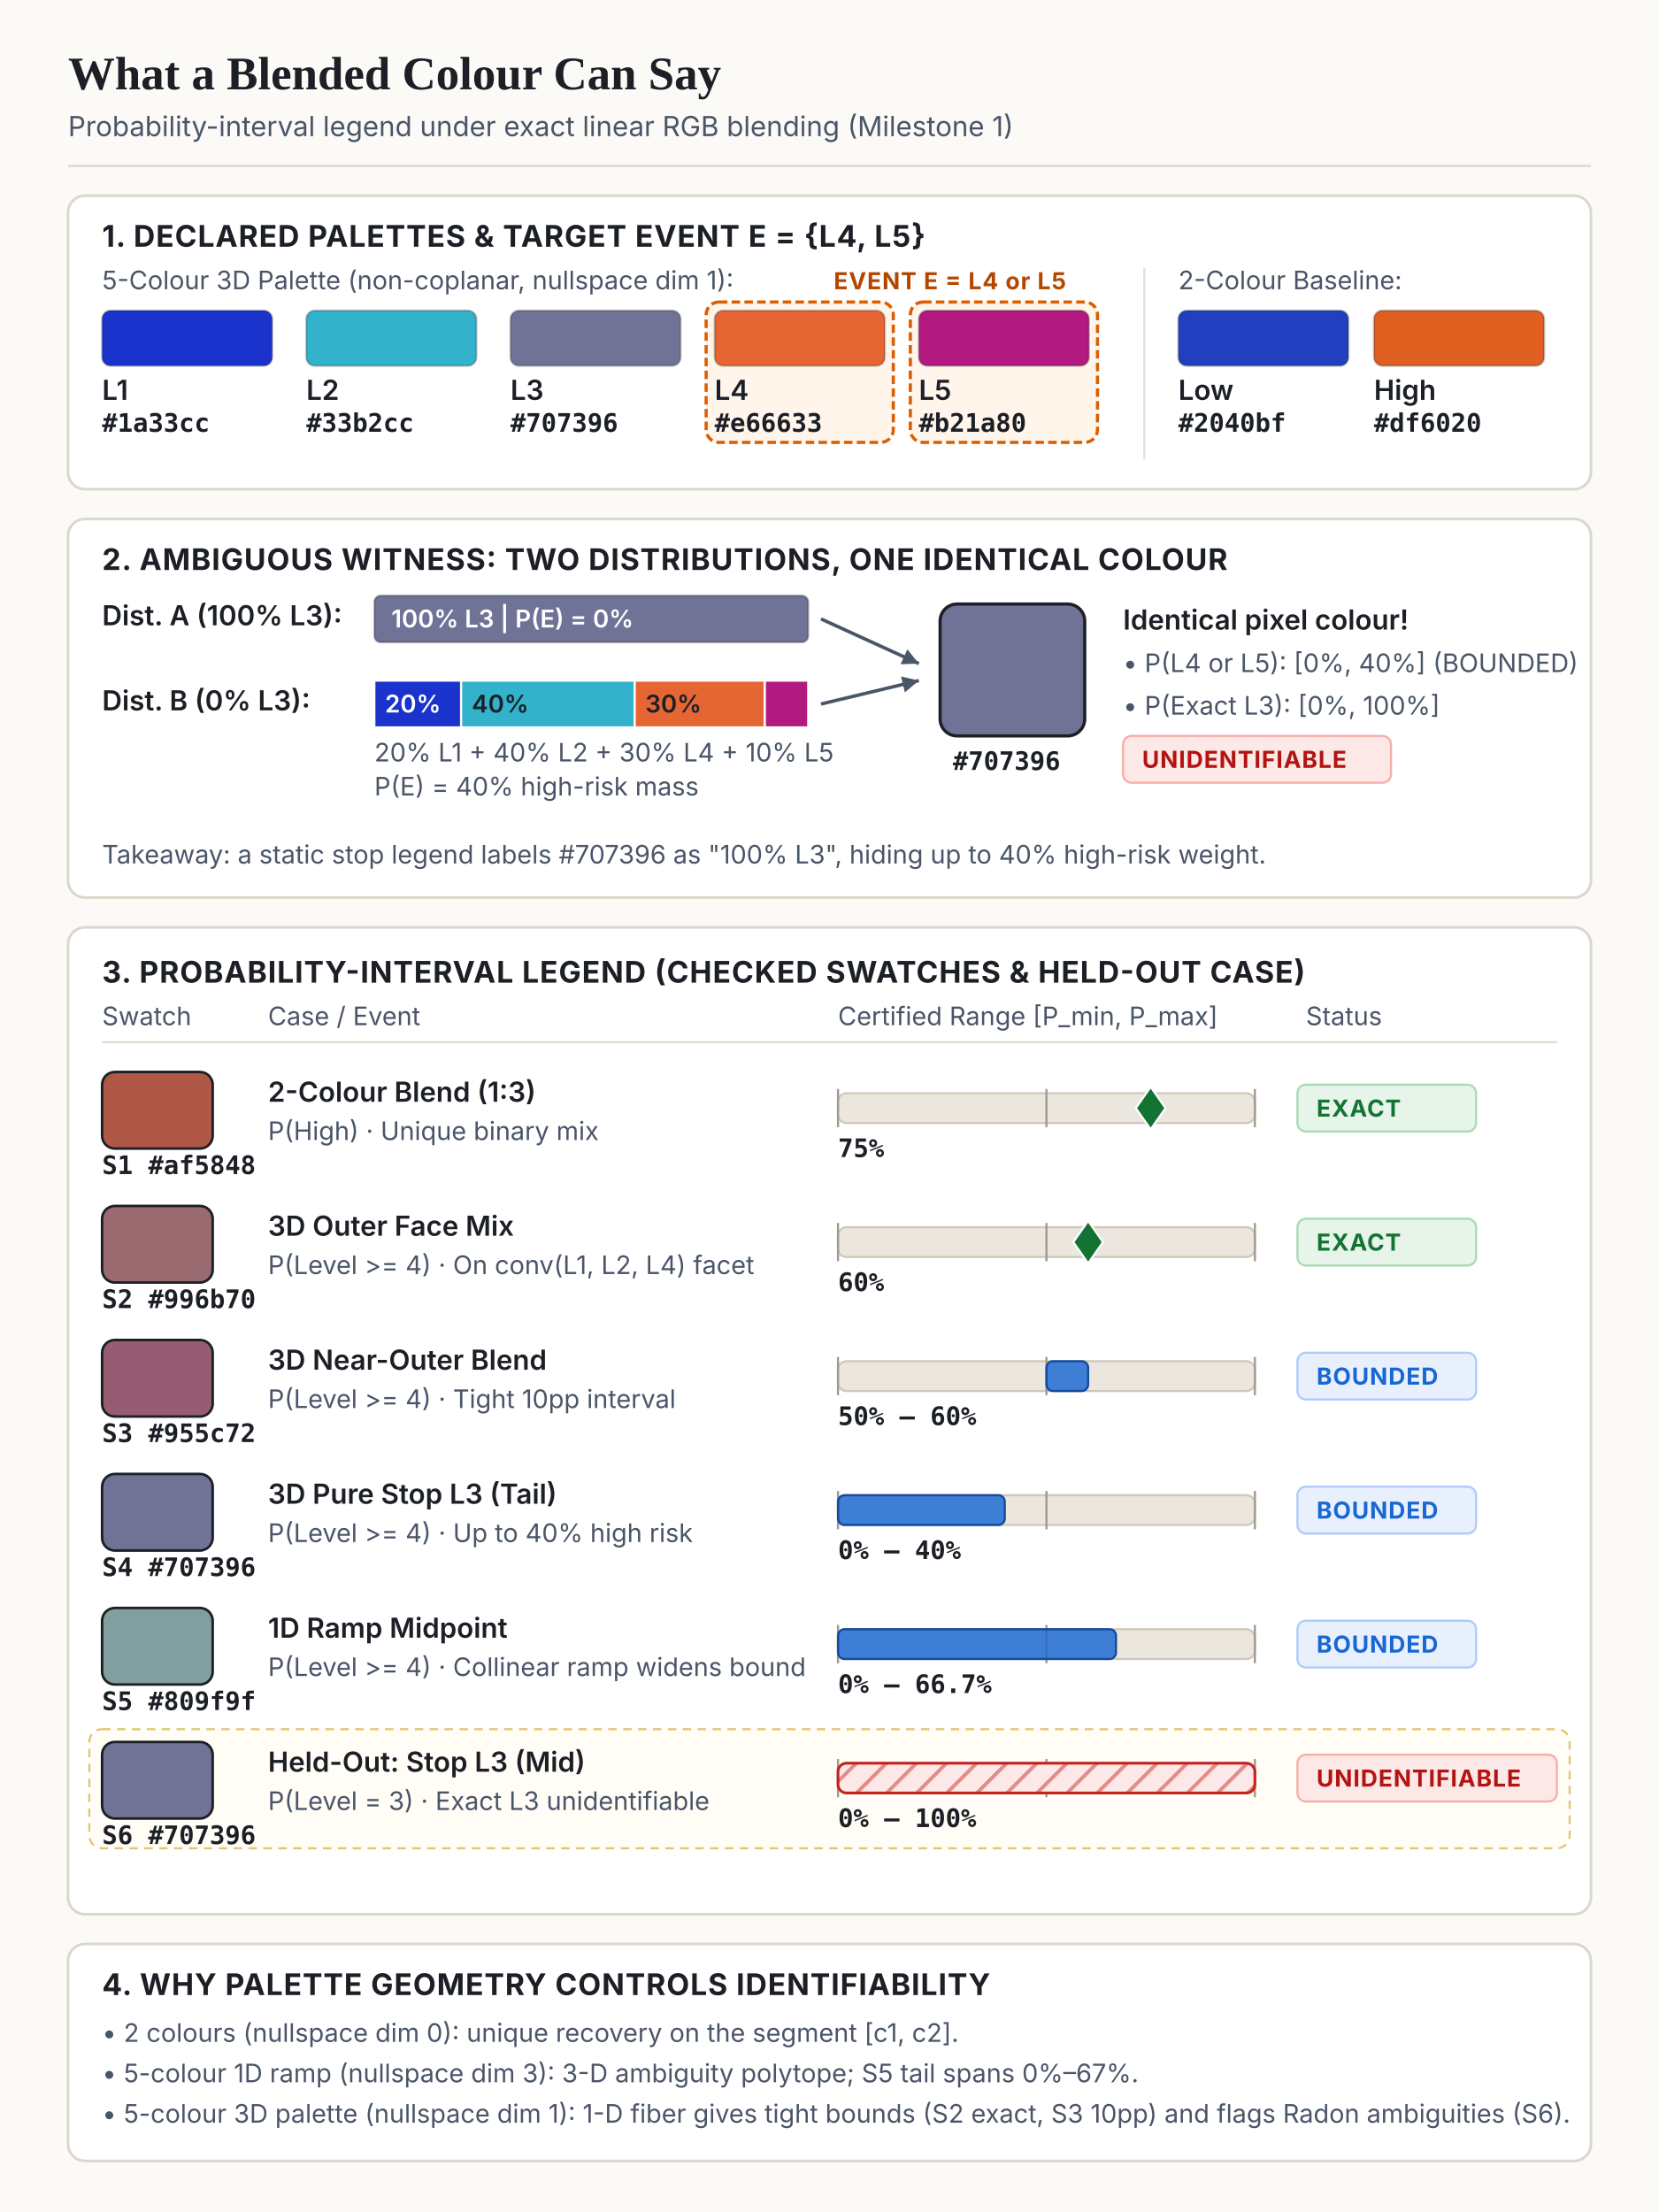
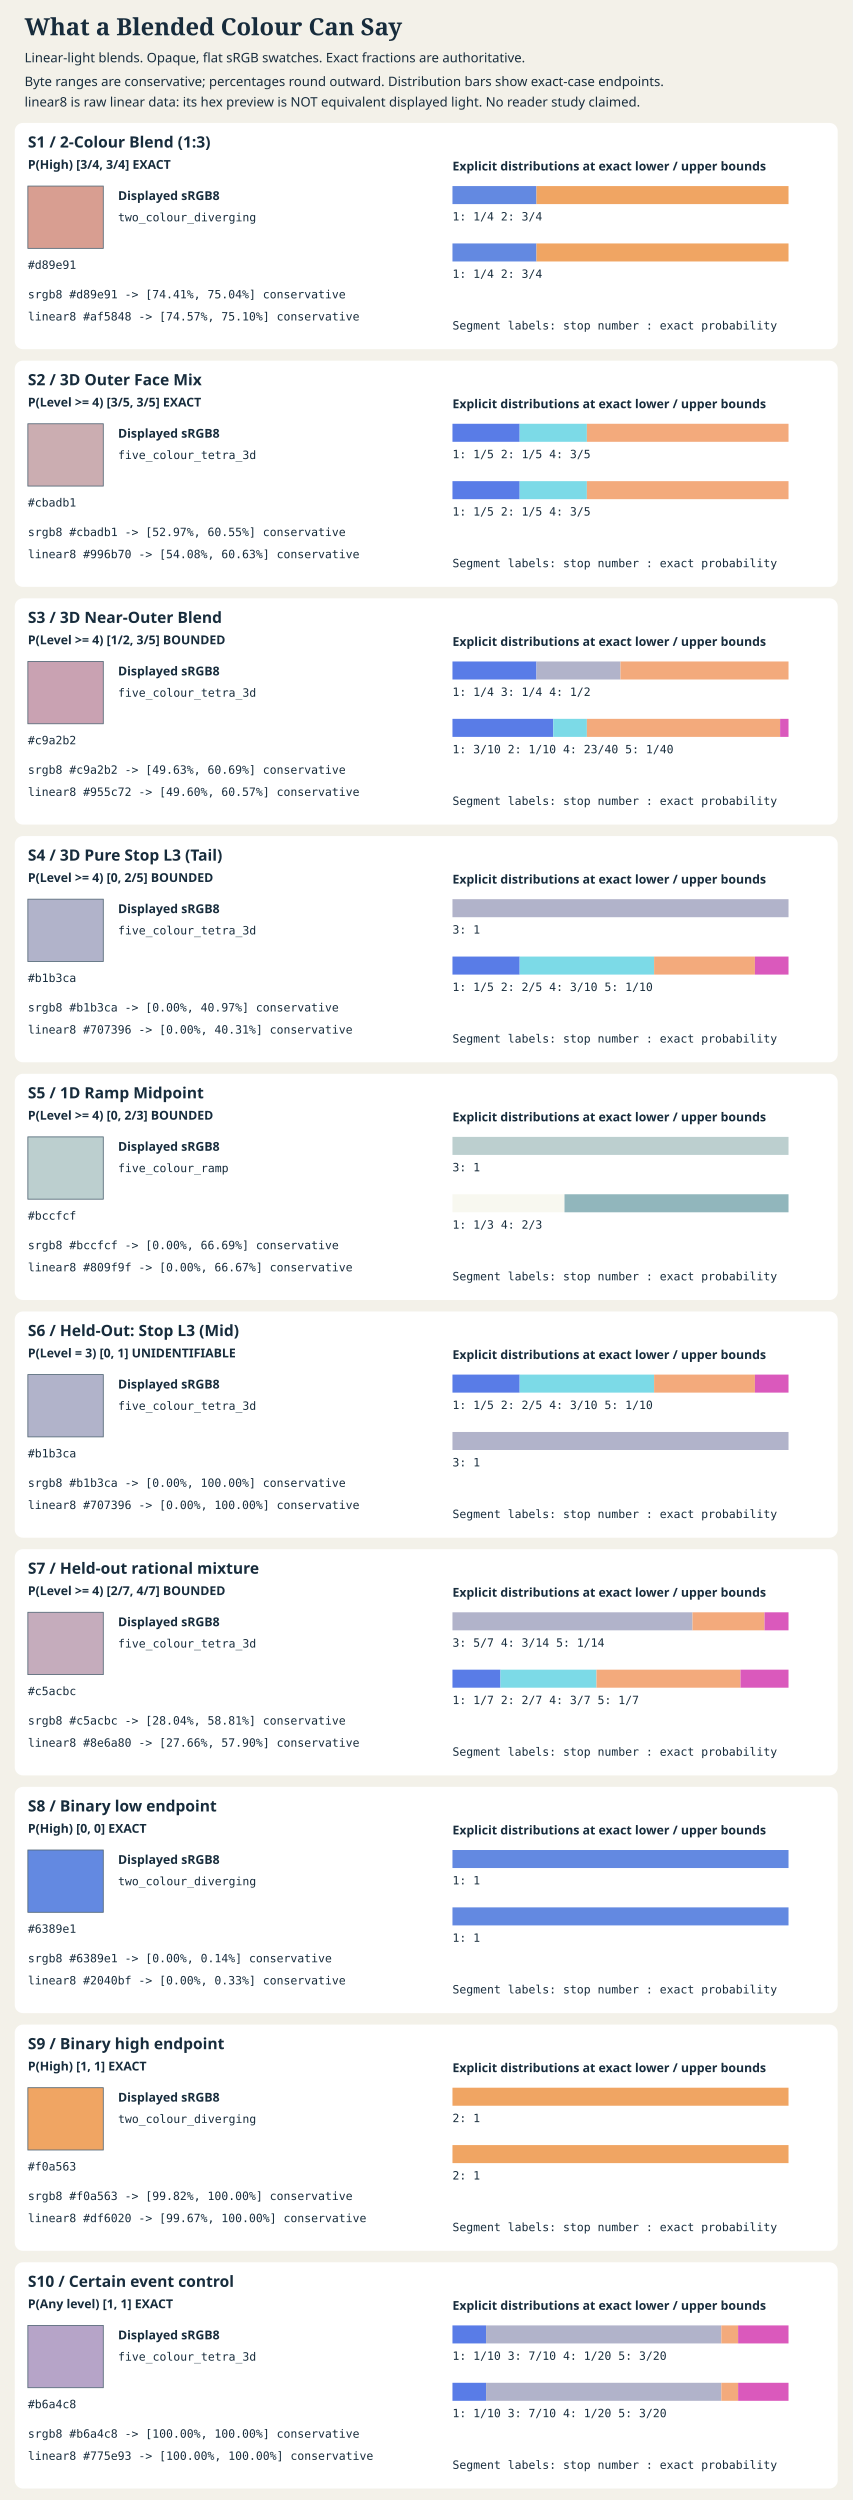
- <svg xmlns="http://www.w3.org/2000/svg" viewBox="0 0 780 1040" width="780" height="1040" role="img" aria-labelledby="legend-title legend-desc">
-   <defs>
-     <pattern id="unid-hatch" width="10" height="10" patternUnits="userSpaceOnUse" patternTransform="rotate(45)">
-       <rect width="10" height="10" fill="#fce8e6" />
-       <line x1="0" y1="0" x2="0" y2="10" stroke="#c5221f" stroke-width="3.5" stroke-opacity="0.45" />
-     </pattern>
-     <marker id="arrow" viewBox="0 0 10 10" refX="8" refY="5" markerWidth="6" markerHeight="6" orient="auto-start-reverse">
-       <path d="M 0 1 L 8 5 L 0 9 z" fill="#4a5568" />
-     </marker>
-   </defs>
-   <style>
-   .bg { fill: #fbfaf7; }
-   .card { fill: #ffffff; stroke: #dcd7cc; stroke-width: 1.25; }
-   .title { font: 700 22px "Georgia", "Times New Roman", serif; fill: #1c2026; }
-   .subtitle { font: 400 13px -apple-system, BlinkMacSystemFont, "Segoe UI", sans-serif; fill: #4a5568; }
-   .sec { font: 700 14px -apple-system, BlinkMacSystemFont, "Segoe UI", sans-serif; fill: #1c2026; letter-spacing: 0.4px; }
-   .lbl { font: 600 13px -apple-system, BlinkMacSystemFont, "Segoe UI", sans-serif; fill: #1c2026; }
-   .small { font: 400 12px -apple-system, BlinkMacSystemFont, "Segoe UI", sans-serif; fill: #4a5568; }
-   .bar-light { font: 600 11.5px -apple-system, BlinkMacSystemFont, "Segoe UI", sans-serif; fill: #ffffff; }
-   .bar-dark { font: 600 11.5px -apple-system, BlinkMacSystemFont, "Segoe UI", sans-serif; fill: #1c2026; }
-   .mono { font: 600 12px "SFMono-Regular", Consolas, monospace; fill: #1c2026; }
-   .badge { font: 700 11px -apple-system, BlinkMacSystemFont, "Segoe UI", sans-serif; letter-spacing: 0.4px; }
- </style>
-   <rect class="bg" x="0" y="0" width="780" height="1040" />
-   <text class="title" x="32" y="42">What a Blended Colour Can Say</text>
-   <text class="subtitle" x="32" y="64">Probability-interval legend under exact linear RGB blending (Milestone 1)</text>
-   <line x1="32" y1="78" x2="748" y2="78" stroke="#dcd7cc" stroke-width="1" />
-   <rect class="card" x="32" y="92" width="716" height="138" rx="8" />
-   <text class="sec" x="48" y="116">1. DECLARED PALETTES &amp; TARGET EVENT E = {L4, L5}</text>
-   <text class="small" x="48" y="136">5-Colour 3D Palette (non-coplanar, nullspace dim 1):</text>
-   <rect x="48" y="146" width="80" height="26" rx="4" fill="#1a33cc" stroke="#1c2026" stroke-opacity="0.25" />
-   <text class="lbl" x="48" y="188">L1</text>
-   <text class="mono" x="48" y="203">#1a33cc</text>
-   <rect x="144" y="146" width="80" height="26" rx="4" fill="#33b2cc" stroke="#1c2026" stroke-opacity="0.25" />
-   <text class="lbl" x="144" y="188">L2</text>
-   <text class="mono" x="144" y="203">#33b2cc</text>
-   <rect x="240" y="146" width="80" height="26" rx="4" fill="#707396" stroke="#1c2026" stroke-opacity="0.25" />
-   <text class="lbl" x="240" y="188">L3</text>
-   <text class="mono" x="240" y="203">#707396</text>
-   <rect x="332" y="142" width="88" height="66" rx="6" fill="#fff5eb" stroke="#d95f02" stroke-width="1.5" stroke-dasharray="4 2" />
-   <rect x="336" y="146" width="80" height="26" rx="4" fill="#e66633" stroke="#1c2026" stroke-opacity="0.25" />
-   <text class="lbl" x="336" y="188">L4</text>
-   <text class="mono" x="336" y="203">#e66633</text>
-   <rect x="428" y="142" width="88" height="66" rx="6" fill="#fff5eb" stroke="#d95f02" stroke-width="1.5" stroke-dasharray="4 2" />
-   <rect x="432" y="146" width="80" height="26" rx="4" fill="#b21a80" stroke="#1c2026" stroke-opacity="0.25" />
-   <text class="lbl" x="432" y="188">L5</text>
-   <text class="mono" x="432" y="203">#b21a80</text>
-   <text class="badge" x="392" y="136" style="fill:#b44600">EVENT E = L4 or L5</text>
-   <line x1="538" y1="126" x2="538" y2="216" stroke="#e6e1d6" />
-   <text class="small" x="554" y="136">2-Colour Baseline:</text>
-   <rect x="554" y="146" width="80" height="26" rx="4" fill="#2040bf" stroke="#1c2026" stroke-opacity="0.25" />
-   <text class="lbl" x="554" y="188">Low</text>
-   <text class="mono" x="554" y="203">#2040bf</text>
-   <rect x="646" y="146" width="80" height="26" rx="4" fill="#df6020" stroke="#1c2026" stroke-opacity="0.25" />
-   <text class="lbl" x="646" y="188">High</text>
-   <text class="mono" x="646" y="203">#df6020</text>
-   <rect class="card" x="32" y="244" width="716" height="178" rx="8" />
-   <text class="sec" x="48" y="268">2. AMBIGUOUS WITNESS: TWO DISTRIBUTIONS, ONE IDENTICAL COLOUR</text>
-   <text class="lbl" x="48" y="294">Dist. A (100% L3):</text>
-   <rect x="176" y="280" width="204" height="22" rx="3" fill="#707396" stroke="#1c2026" stroke-opacity="0.3" />
-   <text class="bar-light" x="184" y="295">100% L3  |  P(E) = 0%</text>
-   <text class="lbl" x="48" y="334">Dist. B (0% L3):</text>
-   <rect x="176.0" y="320" width="40.8" height="22" fill="#1a33cc" stroke="#ffffff" stroke-width="1" />
-   <text class="bar-light" x="181.0" y="335">20%</text>
-   <rect x="216.8" y="320" width="81.6" height="22" fill="#33b2cc" stroke="#ffffff" stroke-width="1" />
-   <text class="bar-dark" x="221.8" y="335">40%</text>
-   <rect x="298.4" y="320" width="61.2" height="22" fill="#e66633" stroke="#ffffff" stroke-width="1" />
-   <text class="bar-dark" x="303.4" y="335">30%</text>
-   <rect x="359.6" y="320" width="20.4" height="22" fill="#b21a80" stroke="#ffffff" stroke-width="1" />
-   <text class="small" x="176" y="358">20% L1 + 40% L2 + 30% L4 + 10% L5</text>
-   <text class="small" x="176" y="374">P(E) = 40% high-risk mass</text>
-   <line x1="386" y1="291" x2="432" y2="312" stroke="#4a5568" stroke-width="1.6" marker-end="url(#arrow)" />
-   <line x1="386" y1="331" x2="432" y2="320" stroke="#4a5568" stroke-width="1.6" marker-end="url(#arrow)" />
-   <rect x="442" y="284" width="68" height="62" rx="8" fill="#707396" stroke="#1c2026" stroke-width="1.5" />
-   <text class="mono" x="448" y="362">#707396</text>
-   <text class="lbl" x="528" y="296">Identical pixel colour!</text>
-   <text class="small" x="528" y="316">• P(L4 or L5): [0%, 40%] (BOUNDED)</text>
-   <text class="small" x="528" y="336">• P(Exact L3): [0%, 100%]</text>
-   <rect x="528" y="346" width="126" height="22" rx="4" fill="#fce8e6" stroke="#f6aea9" />
-   <text class="badge" x="537" y="361" style="fill:#b31412">UNIDENTIFIABLE</text>
-   <text class="small" x="48" y="406">Takeaway: a static stop legend labels #707396 as "100% L3", hiding up to 40% high-risk weight.</text>
-   <rect class="card" x="32" y="436" width="716" height="464" rx="8" />
-   <text class="sec" x="48" y="462">3. PROBABILITY-INTERVAL LEGEND (CHECKED SWATCHES &amp; HELD-OUT CASE)</text>
-   <text class="small" x="48" y="482">Swatch</text>
-   <text class="small" x="126" y="482">Case / Event</text>
-   <text class="small" x="394" y="482">Certified Range [P_min, P_max]</text>
-   <text class="small" x="614" y="482">Status</text>
-   <line x1="48" y1="490" x2="732" y2="490" stroke="#e2ddd3" />
-   <rect x="48" y="504" width="52" height="36" rx="6" fill="#af5848" stroke="#1c2026" stroke-width="1.2" />
-   <text class="mono" x="48" y="552">S1 #af5848</text>
-   <text class="lbl" x="126" y="518">2-Colour Blend (1:3)</text>
-   <text class="small" x="126" y="536">P(High) · Unique binary mix</text>
-   <rect x="394" y="514" width="196" height="14" rx="4" fill="#ebe7df" stroke="#d0c9bb" />
-   <line x1="394.0" y1="512" x2="394.0" y2="530" stroke="#a09a8e" stroke-width="1" />
-   <line x1="492.0" y1="512" x2="492.0" y2="530" stroke="#a09a8e" stroke-width="1" />
-   <line x1="590.0" y1="512" x2="590.0" y2="530" stroke="#a09a8e" stroke-width="1" />
-   <polygon points="541.0,511 548.0,521 541.0,531 534.0,521" fill="#137333" stroke="#ffffff" stroke-width="1" />
-   <text class="mono" x="394" y="544">75%</text>
-   <rect x="610" y="510" width="84" height="22" rx="4" fill="#e6f4ea" stroke="#a8dab5" />
-   <text class="badge" x="619" y="525" style="fill:#137333">EXACT</text>
-   <rect x="48" y="567" width="52" height="36" rx="6" fill="#996b70" stroke="#1c2026" stroke-width="1.2" />
-   <text class="mono" x="48" y="615">S2 #996b70</text>
-   <text class="lbl" x="126" y="581">3D Outer Face Mix</text>
-   <text class="small" x="126" y="599">P(Level &gt;= 4) · On conv(L1, L2, L4) facet</text>
-   <rect x="394" y="577" width="196" height="14" rx="4" fill="#ebe7df" stroke="#d0c9bb" />
-   <line x1="394.0" y1="575" x2="394.0" y2="593" stroke="#a09a8e" stroke-width="1" />
-   <line x1="492.0" y1="575" x2="492.0" y2="593" stroke="#a09a8e" stroke-width="1" />
-   <line x1="590.0" y1="575" x2="590.0" y2="593" stroke="#a09a8e" stroke-width="1" />
-   <polygon points="511.6,574 518.6,584 511.6,594 504.6,584" fill="#137333" stroke="#ffffff" stroke-width="1" />
-   <text class="mono" x="394" y="607">60%</text>
-   <rect x="610" y="573" width="84" height="22" rx="4" fill="#e6f4ea" stroke="#a8dab5" />
-   <text class="badge" x="619" y="588" style="fill:#137333">EXACT</text>
-   <rect x="48" y="630" width="52" height="36" rx="6" fill="#955c72" stroke="#1c2026" stroke-width="1.2" />
-   <text class="mono" x="48" y="678">S3 #955c72</text>
-   <text class="lbl" x="126" y="644">3D Near-Outer Blend</text>
-   <text class="small" x="126" y="662">P(Level &gt;= 4) · Tight 10pp interval</text>
-   <rect x="394" y="640" width="196" height="14" rx="4" fill="#ebe7df" stroke="#d0c9bb" />
-   <line x1="394.0" y1="638" x2="394.0" y2="656" stroke="#a09a8e" stroke-width="1" />
-   <line x1="492.0" y1="638" x2="492.0" y2="656" stroke="#a09a8e" stroke-width="1" />
-   <line x1="590.0" y1="638" x2="590.0" y2="656" stroke="#a09a8e" stroke-width="1" />
-   <rect x="492.0" y="640" width="19.6" height="14" rx="3" fill="#1967d2" fill-opacity="0.82" stroke="#114a9f" stroke-width="1" />
-   <text class="mono" x="394" y="670">50% – 60%</text>
-   <rect x="610" y="636" width="84" height="22" rx="4" fill="#e8f0fe" stroke="#aecbfa" />
-   <text class="badge" x="619" y="651" style="fill:#1967d2">BOUNDED</text>
-   <rect x="48" y="693" width="52" height="36" rx="6" fill="#707396" stroke="#1c2026" stroke-width="1.2" />
-   <text class="mono" x="48" y="741">S4 #707396</text>
-   <text class="lbl" x="126" y="707">3D Pure Stop L3 (Tail)</text>
-   <text class="small" x="126" y="725">P(Level &gt;= 4) · Up to 40% high risk</text>
-   <rect x="394" y="703" width="196" height="14" rx="4" fill="#ebe7df" stroke="#d0c9bb" />
-   <line x1="394.0" y1="701" x2="394.0" y2="719" stroke="#a09a8e" stroke-width="1" />
-   <line x1="492.0" y1="701" x2="492.0" y2="719" stroke="#a09a8e" stroke-width="1" />
-   <line x1="590.0" y1="701" x2="590.0" y2="719" stroke="#a09a8e" stroke-width="1" />
-   <rect x="394.0" y="703" width="78.4" height="14" rx="3" fill="#1967d2" fill-opacity="0.82" stroke="#114a9f" stroke-width="1" />
-   <text class="mono" x="394" y="733">0% – 40%</text>
-   <rect x="610" y="699" width="84" height="22" rx="4" fill="#e8f0fe" stroke="#aecbfa" />
-   <text class="badge" x="619" y="714" style="fill:#1967d2">BOUNDED</text>
-   <rect x="48" y="756" width="52" height="36" rx="6" fill="#809f9f" stroke="#1c2026" stroke-width="1.2" />
-   <text class="mono" x="48" y="804">S5 #809f9f</text>
-   <text class="lbl" x="126" y="770">1D Ramp Midpoint</text>
-   <text class="small" x="126" y="788">P(Level &gt;= 4) · Collinear ramp widens bound</text>
-   <rect x="394" y="766" width="196" height="14" rx="4" fill="#ebe7df" stroke="#d0c9bb" />
-   <line x1="394.0" y1="764" x2="394.0" y2="782" stroke="#a09a8e" stroke-width="1" />
-   <line x1="492.0" y1="764" x2="492.0" y2="782" stroke="#a09a8e" stroke-width="1" />
-   <line x1="590.0" y1="764" x2="590.0" y2="782" stroke="#a09a8e" stroke-width="1" />
-   <rect x="394.0" y="766" width="130.7" height="14" rx="3" fill="#1967d2" fill-opacity="0.82" stroke="#114a9f" stroke-width="1" />
-   <text class="mono" x="394" y="796">0% – 66.7%</text>
-   <rect x="610" y="762" width="84" height="22" rx="4" fill="#e8f0fe" stroke="#aecbfa" />
-   <text class="badge" x="619" y="777" style="fill:#1967d2">BOUNDED</text>
-   <rect x="42" y="813" width="696" height="56" rx="6" fill="#fffdf5" stroke="#e2c675" stroke-dasharray="4 3" />
-   <rect x="48" y="819" width="52" height="36" rx="6" fill="#707396" stroke="#1c2026" stroke-width="1.2" />
-   <text class="mono" x="48" y="867">S6 #707396</text>
-   <text class="lbl" x="126" y="833">Held-Out: Stop L3 (Mid)</text>
-   <text class="small" x="126" y="851">P(Level = 3) · Exact L3 unidentifiable</text>
-   <rect x="394" y="829" width="196" height="14" rx="4" fill="#ebe7df" stroke="#d0c9bb" />
-   <line x1="394.0" y1="827" x2="394.0" y2="845" stroke="#a09a8e" stroke-width="1" />
-   <line x1="492.0" y1="827" x2="492.0" y2="845" stroke="#a09a8e" stroke-width="1" />
-   <line x1="590.0" y1="827" x2="590.0" y2="845" stroke="#a09a8e" stroke-width="1" />
-   <rect x="394" y="829" width="196" height="14" rx="4" fill="url(#unid-hatch)" stroke="#c5221f" stroke-width="1.3" />
-   <text class="mono" x="394" y="859">0% – 100%</text>
-   <rect x="610" y="825" width="122" height="22" rx="4" fill="#fce8e6" stroke="#f6aea9" />
-   <text class="badge" x="619" y="840" style="fill:#b31412">UNIDENTIFIABLE</text>
-   <rect class="card" x="32" y="914" width="716" height="102" rx="8" />
-   <text class="sec" x="48" y="938">4. WHY PALETTE GEOMETRY CONTROLS IDENTIFIABILITY</text>
-   <text class="small" x="48" y="960">• 2 colours (nullspace dim 0): unique recovery on the segment [c1, c2].</text>
-   <text class="small" x="48" y="979">• 5-colour 1D ramp (nullspace dim 3): 3-D ambiguity polytope; S5 tail spans 0%–67%.</text>
-   <text class="small" x="48" y="998">• 5-colour 3D palette (nullspace dim 1): 1-D fiber gives tight bounds (S2 exact, S3 10pp) and flags Radon ambiguities (S6).</text>
+ <svg xmlns="http://www.w3.org/2000/svg" width="1040" height="3050" viewBox="0 0 1040 3050" role="img" aria-labelledby="title desc">
+   <style>text{font:16px sans-serif;fill:#172c3c}.title{font:bold 29px Georgia,serif}.heading{font:bold 19px sans-serif}.small{font:14px monospace}.label{font:bold 15px sans-serif}</style>
+   <rect width="1040" height="3050" fill="#f3f1e9" />
+   <text x="30" y="43" class="title">What a Blended Colour Can Say</text>
+   <text x="30" y="76" class="">Linear-light blends. Opaque, flat sRGB swatches. Exact fractions are authoritative.</text>
+   <text x="30" y="105" class="">Byte ranges are conservative; percentages round outward. Distribution bars show exact-case endpoints.</text>
+   <text x="30" y="130" class="">linear8 is raw linear data: its hex preview is NOT equivalent displayed light. No reader study claimed.</text>
+   <rect x="18" y="150" width="1004" height="276" rx="10" fill="white" />
+   <text x="34" y="180" class="heading">S1 / 2-Colour Blend (1:3)</text>
+   <text x="34" y="206" class="label">P(High)  [3/4, 3/4]  EXACT</text>
+   <rect x="34" y="227" width="92" height="76" fill="#d89e91" stroke="#526776" />
+   <text x="34" y="328" class="small">#d89e91</text>
+   <text x="144" y="244" class="label">Displayed sRGB8</text>
+   <text x="144" y="270" class="small">two_colour_diverging</text>
+   <text x="552" y="208" class="label">Explicit distributions at exact lower / upper bounds</text>
+   <rect x="552" y="227" width="102.5" height="22" fill="#6389e1" />
+   <rect x="654.5" y="227" width="307.5" height="22" fill="#f0a563" />
+   <text x="552" y="269" class="small">1: 1/4  2: 3/4</text>
+   <rect x="552" y="297" width="102.5" height="22" fill="#6389e1" />
+   <rect x="654.5" y="297" width="307.5" height="22" fill="#f0a563" />
+   <text x="552" y="339" class="small">1: 1/4  2: 3/4</text>
+   <text x="34" y="364" class="small">srgb8 #d89e91 -&gt; [74.41%, 75.04%] conservative</text>
+   <text x="34" y="391" class="small">linear8 #af5848 -&gt; [74.57%, 75.10%] conservative</text>
+   <text x="552" y="402" class="small">Segment labels: stop number : exact probability</text>
+   <rect x="18" y="440" width="1004" height="276" rx="10" fill="white" />
+   <text x="34" y="470" class="heading">S2 / 3D Outer Face Mix</text>
+   <text x="34" y="496" class="label">P(Level &gt;= 4)  [3/5, 3/5]  EXACT</text>
+   <rect x="34" y="517" width="92" height="76" fill="#cbadb1" stroke="#526776" />
+   <text x="34" y="618" class="small">#cbadb1</text>
+   <text x="144" y="534" class="label">Displayed sRGB8</text>
+   <text x="144" y="560" class="small">five_colour_tetra_3d</text>
+   <text x="552" y="498" class="label">Explicit distributions at exact lower / upper bounds</text>
+   <rect x="552" y="517" width="82" height="22" fill="#597ce7" />
+   <rect x="634" y="517" width="82" height="22" fill="#7cdae7" />
+   <rect x="716" y="517" width="246" height="22" fill="#f3aa7c" />
+   <text x="552" y="559" class="small">1: 1/5  2: 1/5  4: 3/5</text>
+   <rect x="552" y="587" width="82" height="22" fill="#597ce7" />
+   <rect x="634" y="587" width="82" height="22" fill="#7cdae7" />
+   <rect x="716" y="587" width="246" height="22" fill="#f3aa7c" />
+   <text x="552" y="629" class="small">1: 1/5  2: 1/5  4: 3/5</text>
+   <text x="34" y="654" class="small">srgb8 #cbadb1 -&gt; [52.97%, 60.55%] conservative</text>
+   <text x="34" y="681" class="small">linear8 #996b70 -&gt; [54.08%, 60.63%] conservative</text>
+   <text x="552" y="692" class="small">Segment labels: stop number : exact probability</text>
+   <rect x="18" y="730" width="1004" height="276" rx="10" fill="white" />
+   <text x="34" y="760" class="heading">S3 / 3D Near-Outer Blend</text>
+   <text x="34" y="786" class="label">P(Level &gt;= 4)  [1/2, 3/5]  BOUNDED</text>
+   <rect x="34" y="807" width="92" height="76" fill="#c9a2b2" stroke="#526776" />
+   <text x="34" y="908" class="small">#c9a2b2</text>
+   <text x="144" y="824" class="label">Displayed sRGB8</text>
+   <text x="144" y="850" class="small">five_colour_tetra_3d</text>
+   <text x="552" y="788" class="label">Explicit distributions at exact lower / upper bounds</text>
+   <rect x="552" y="807" width="102.5" height="22" fill="#597ce7" />
+   <rect x="654.5" y="807" width="102.5" height="22" fill="#b1b3ca" />
+   <rect x="757" y="807" width="205" height="22" fill="#f3aa7c" />
+   <text x="552" y="849" class="small">1: 1/4  3: 1/4  4: 1/2</text>
+   <rect x="552" y="877" width="123" height="22" fill="#597ce7" />
+   <rect x="675" y="877" width="41" height="22" fill="#7cdae7" />
+   <rect x="716" y="877" width="235.75" height="22" fill="#f3aa7c" />
+   <rect x="951.75" y="877" width="10.25" height="22" fill="#da59bc" />
+   <text x="552" y="919" class="small">1: 3/10  2: 1/10  4: 23/40  5: 1/40</text>
+   <text x="34" y="944" class="small">srgb8 #c9a2b2 -&gt; [49.63%, 60.69%] conservative</text>
+   <text x="34" y="971" class="small">linear8 #955c72 -&gt; [49.60%, 60.57%] conservative</text>
+   <text x="552" y="982" class="small">Segment labels: stop number : exact probability</text>
+   <rect x="18" y="1020" width="1004" height="276" rx="10" fill="white" />
+   <text x="34" y="1050" class="heading">S4 / 3D Pure Stop L3 (Tail)</text>
+   <text x="34" y="1076" class="label">P(Level &gt;= 4)  [0, 2/5]  BOUNDED</text>
+   <rect x="34" y="1097" width="92" height="76" fill="#b1b3ca" stroke="#526776" />
+   <text x="34" y="1198" class="small">#b1b3ca</text>
+   <text x="144" y="1114" class="label">Displayed sRGB8</text>
+   <text x="144" y="1140" class="small">five_colour_tetra_3d</text>
+   <text x="552" y="1078" class="label">Explicit distributions at exact lower / upper bounds</text>
+   <rect x="552" y="1097" width="410" height="22" fill="#b1b3ca" />
+   <text x="552" y="1139" class="small">3: 1</text>
+   <rect x="552" y="1167" width="82" height="22" fill="#597ce7" />
+   <rect x="634" y="1167" width="164" height="22" fill="#7cdae7" />
+   <rect x="798" y="1167" width="123" height="22" fill="#f3aa7c" />
+   <rect x="921" y="1167" width="41" height="22" fill="#da59bc" />
+   <text x="552" y="1209" class="small">1: 1/5  2: 2/5  4: 3/10  5: 1/10</text>
+   <text x="34" y="1234" class="small">srgb8 #b1b3ca -&gt; [0.00%, 40.97%] conservative</text>
+   <text x="34" y="1261" class="small">linear8 #707396 -&gt; [0.00%, 40.31%] conservative</text>
+   <text x="552" y="1272" class="small">Segment labels: stop number : exact probability</text>
+   <rect x="18" y="1310" width="1004" height="276" rx="10" fill="white" />
+   <text x="34" y="1340" class="heading">S5 / 1D Ramp Midpoint</text>
+   <text x="34" y="1366" class="label">P(Level &gt;= 4)  [0, 2/3]  BOUNDED</text>
+   <rect x="34" y="1387" width="92" height="76" fill="#bccfcf" stroke="#526776" />
+   <text x="34" y="1488" class="small">#bccfcf</text>
+   <text x="144" y="1404" class="label">Displayed sRGB8</text>
+   <text x="144" y="1430" class="small">five_colour_ramp</text>
+   <text x="552" y="1368" class="label">Explicit distributions at exact lower / upper bounds</text>
+   <rect x="552" y="1387" width="410" height="22" fill="#bccfcf" />
+   <text x="552" y="1429" class="small">3: 1</text>
+   <rect x="552" y="1457" width="136.667" height="22" fill="#f8f8f0" />
+   <rect x="688.667" y="1457" width="273.333" height="22" fill="#91b6bc" />
+   <text x="552" y="1499" class="small">1: 1/3  4: 2/3</text>
+   <text x="34" y="1524" class="small">srgb8 #bccfcf -&gt; [0.00%, 66.69%] conservative</text>
+   <text x="34" y="1551" class="small">linear8 #809f9f -&gt; [0.00%, 66.67%] conservative</text>
+   <text x="552" y="1562" class="small">Segment labels: stop number : exact probability</text>
+   <rect x="18" y="1600" width="1004" height="276" rx="10" fill="white" />
+   <text x="34" y="1630" class="heading">S6 / Held-Out: Stop L3 (Mid)</text>
+   <text x="34" y="1656" class="label">P(Level = 3)  [0, 1]  UNIDENTIFIABLE</text>
+   <rect x="34" y="1677" width="92" height="76" fill="#b1b3ca" stroke="#526776" />
+   <text x="34" y="1778" class="small">#b1b3ca</text>
+   <text x="144" y="1694" class="label">Displayed sRGB8</text>
+   <text x="144" y="1720" class="small">five_colour_tetra_3d</text>
+   <text x="552" y="1658" class="label">Explicit distributions at exact lower / upper bounds</text>
+   <rect x="552" y="1677" width="82" height="22" fill="#597ce7" />
+   <rect x="634" y="1677" width="164" height="22" fill="#7cdae7" />
+   <rect x="798" y="1677" width="123" height="22" fill="#f3aa7c" />
+   <rect x="921" y="1677" width="41" height="22" fill="#da59bc" />
+   <text x="552" y="1719" class="small">1: 1/5  2: 2/5  4: 3/10  5: 1/10</text>
+   <rect x="552" y="1747" width="410" height="22" fill="#b1b3ca" />
+   <text x="552" y="1789" class="small">3: 1</text>
+   <text x="34" y="1814" class="small">srgb8 #b1b3ca -&gt; [0.00%, 100.00%] conservative</text>
+   <text x="34" y="1841" class="small">linear8 #707396 -&gt; [0.00%, 100.00%] conservative</text>
+   <text x="552" y="1852" class="small">Segment labels: stop number : exact probability</text>
+   <rect x="18" y="1890" width="1004" height="276" rx="10" fill="white" />
+   <text x="34" y="1920" class="heading">S7 / Held-out rational mixture</text>
+   <text x="34" y="1946" class="label">P(Level &gt;= 4)  [2/7, 4/7]  BOUNDED</text>
+   <rect x="34" y="1967" width="92" height="76" fill="#c5acbc" stroke="#526776" />
+   <text x="34" y="2068" class="small">#c5acbc</text>
+   <text x="144" y="1984" class="label">Displayed sRGB8</text>
+   <text x="144" y="2010" class="small">five_colour_tetra_3d</text>
+   <text x="552" y="1948" class="label">Explicit distributions at exact lower / upper bounds</text>
+   <rect x="552" y="1967" width="292.857" height="22" fill="#b1b3ca" />
+   <rect x="844.857" y="1967" width="87.857" height="22" fill="#f3aa7c" />
+   <rect x="932.714" y="1967" width="29.286" height="22" fill="#da59bc" />
+   <text x="552" y="2009" class="small">3: 5/7  4: 3/14  5: 1/14</text>
+   <rect x="552" y="2037" width="58.571" height="22" fill="#597ce7" />
+   <rect x="610.571" y="2037" width="117.143" height="22" fill="#7cdae7" />
+   <rect x="727.714" y="2037" width="175.714" height="22" fill="#f3aa7c" />
+   <rect x="903.429" y="2037" width="58.571" height="22" fill="#da59bc" />
+   <text x="552" y="2079" class="small">1: 1/7  2: 2/7  4: 3/7  5: 1/7</text>
+   <text x="34" y="2104" class="small">srgb8 #c5acbc -&gt; [28.04%, 58.81%] conservative</text>
+   <text x="34" y="2131" class="small">linear8 #8e6a80 -&gt; [27.66%, 57.90%] conservative</text>
+   <text x="552" y="2142" class="small">Segment labels: stop number : exact probability</text>
+   <rect x="18" y="2180" width="1004" height="276" rx="10" fill="white" />
+   <text x="34" y="2210" class="heading">S8 / Binary low endpoint</text>
+   <text x="34" y="2236" class="label">P(High)  [0, 0]  EXACT</text>
+   <rect x="34" y="2257" width="92" height="76" fill="#6389e1" stroke="#526776" />
+   <text x="34" y="2358" class="small">#6389e1</text>
+   <text x="144" y="2274" class="label">Displayed sRGB8</text>
+   <text x="144" y="2300" class="small">two_colour_diverging</text>
+   <text x="552" y="2238" class="label">Explicit distributions at exact lower / upper bounds</text>
+   <rect x="552" y="2257" width="410" height="22" fill="#6389e1" />
+   <text x="552" y="2299" class="small">1: 1</text>
+   <rect x="552" y="2327" width="410" height="22" fill="#6389e1" />
+   <text x="552" y="2369" class="small">1: 1</text>
+   <text x="34" y="2394" class="small">srgb8 #6389e1 -&gt; [0.00%, 0.14%] conservative</text>
+   <text x="34" y="2421" class="small">linear8 #2040bf -&gt; [0.00%, 0.33%] conservative</text>
+   <text x="552" y="2432" class="small">Segment labels: stop number : exact probability</text>
+   <rect x="18" y="2470" width="1004" height="276" rx="10" fill="white" />
+   <text x="34" y="2500" class="heading">S9 / Binary high endpoint</text>
+   <text x="34" y="2526" class="label">P(High)  [1, 1]  EXACT</text>
+   <rect x="34" y="2547" width="92" height="76" fill="#f0a563" stroke="#526776" />
+   <text x="34" y="2648" class="small">#f0a563</text>
+   <text x="144" y="2564" class="label">Displayed sRGB8</text>
+   <text x="144" y="2590" class="small">two_colour_diverging</text>
+   <text x="552" y="2528" class="label">Explicit distributions at exact lower / upper bounds</text>
+   <rect x="552" y="2547" width="410" height="22" fill="#f0a563" />
+   <text x="552" y="2589" class="small">2: 1</text>
+   <rect x="552" y="2617" width="410" height="22" fill="#f0a563" />
+   <text x="552" y="2659" class="small">2: 1</text>
+   <text x="34" y="2684" class="small">srgb8 #f0a563 -&gt; [99.82%, 100.00%] conservative</text>
+   <text x="34" y="2711" class="small">linear8 #df6020 -&gt; [99.67%, 100.00%] conservative</text>
+   <text x="552" y="2722" class="small">Segment labels: stop number : exact probability</text>
+   <rect x="18" y="2760" width="1004" height="276" rx="10" fill="white" />
+   <text x="34" y="2790" class="heading">S10 / Certain event control</text>
+   <text x="34" y="2816" class="label">P(Any level)  [1, 1]  EXACT</text>
+   <rect x="34" y="2837" width="92" height="76" fill="#b6a4c8" stroke="#526776" />
+   <text x="34" y="2938" class="small">#b6a4c8</text>
+   <text x="144" y="2854" class="label">Displayed sRGB8</text>
+   <text x="144" y="2880" class="small">five_colour_tetra_3d</text>
+   <text x="552" y="2818" class="label">Explicit distributions at exact lower / upper bounds</text>
+   <rect x="552" y="2837" width="41" height="22" fill="#597ce7" />
+   <rect x="593" y="2837" width="287" height="22" fill="#b1b3ca" />
+   <rect x="880" y="2837" width="20.5" height="22" fill="#f3aa7c" />
+   <rect x="900.5" y="2837" width="61.5" height="22" fill="#da59bc" />
+   <text x="552" y="2879" class="small">1: 1/10  3: 7/10  4: 1/20  5: 3/20</text>
+   <rect x="552" y="2907" width="41" height="22" fill="#597ce7" />
+   <rect x="593" y="2907" width="287" height="22" fill="#b1b3ca" />
+   <rect x="880" y="2907" width="20.5" height="22" fill="#f3aa7c" />
+   <rect x="900.5" y="2907" width="61.5" height="22" fill="#da59bc" />
+   <text x="552" y="2949" class="small">1: 1/10  3: 7/10  4: 1/20  5: 3/20</text>
+   <text x="34" y="2974" class="small">srgb8 #b6a4c8 -&gt; [100.00%, 100.00%] conservative</text>
+   <text x="34" y="3001" class="small">linear8 #775e93 -&gt; [100.00%, 100.00%] conservative</text>
+   <text x="552" y="3012" class="small">Segment labels: stop number : exact probability</text>
</svg>
